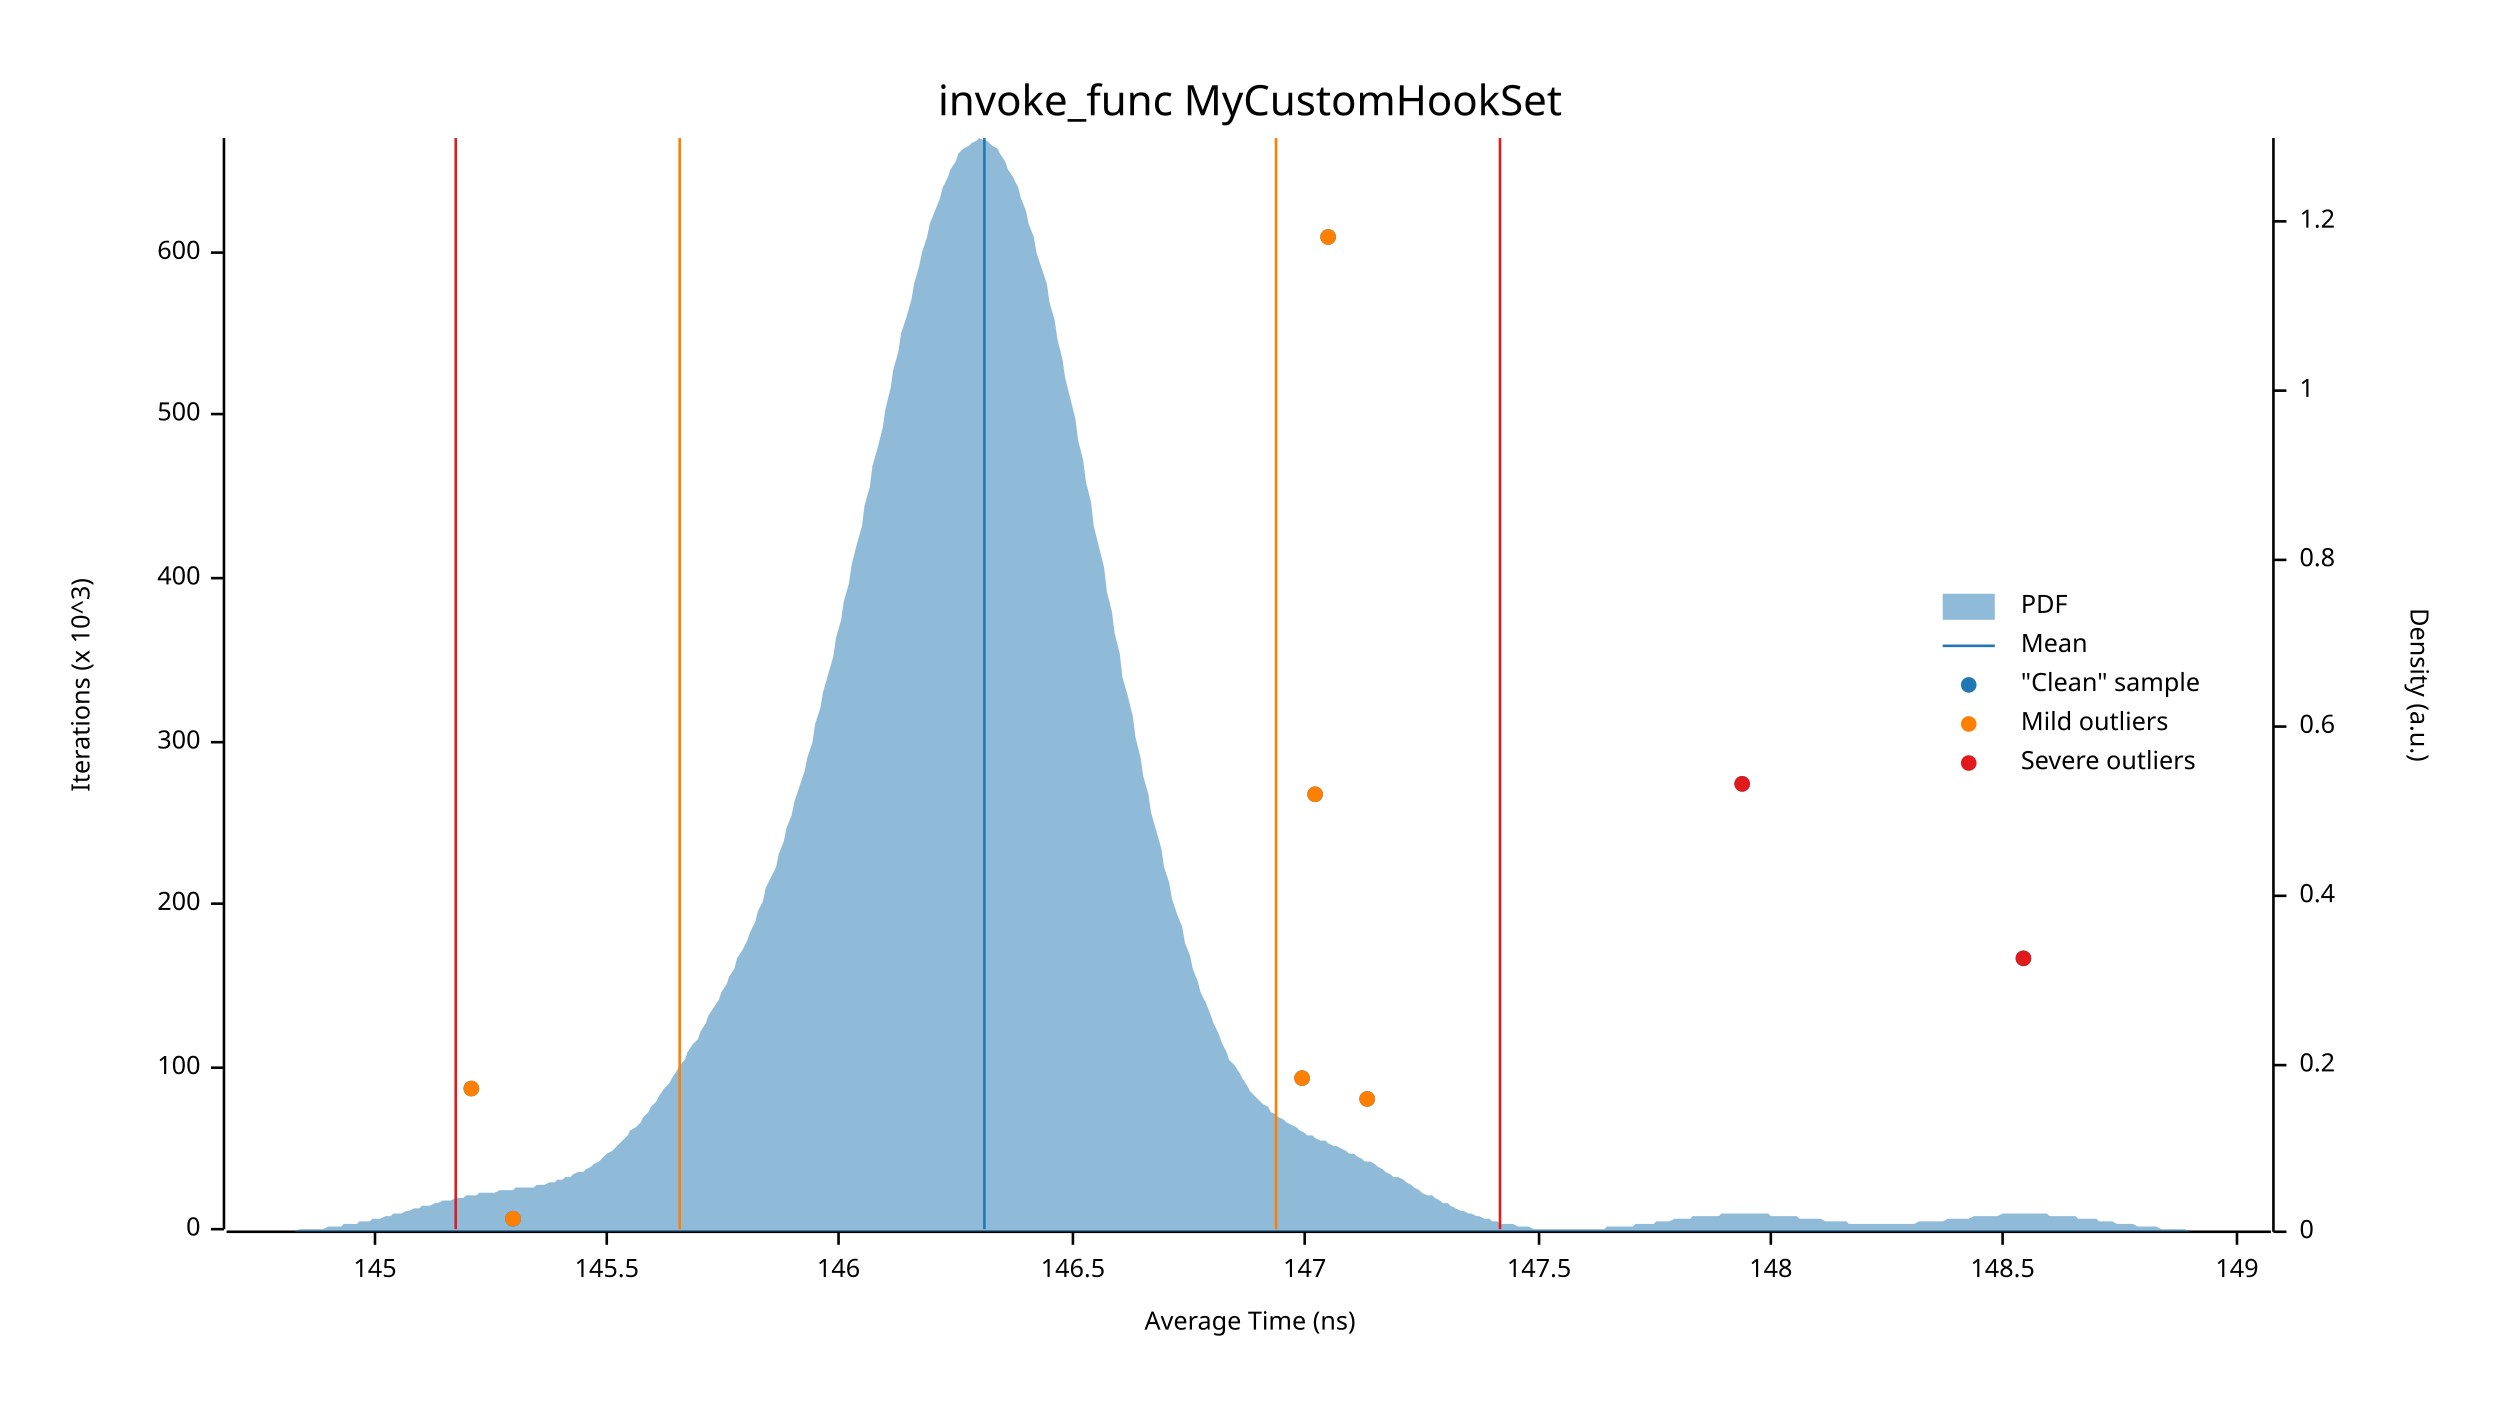
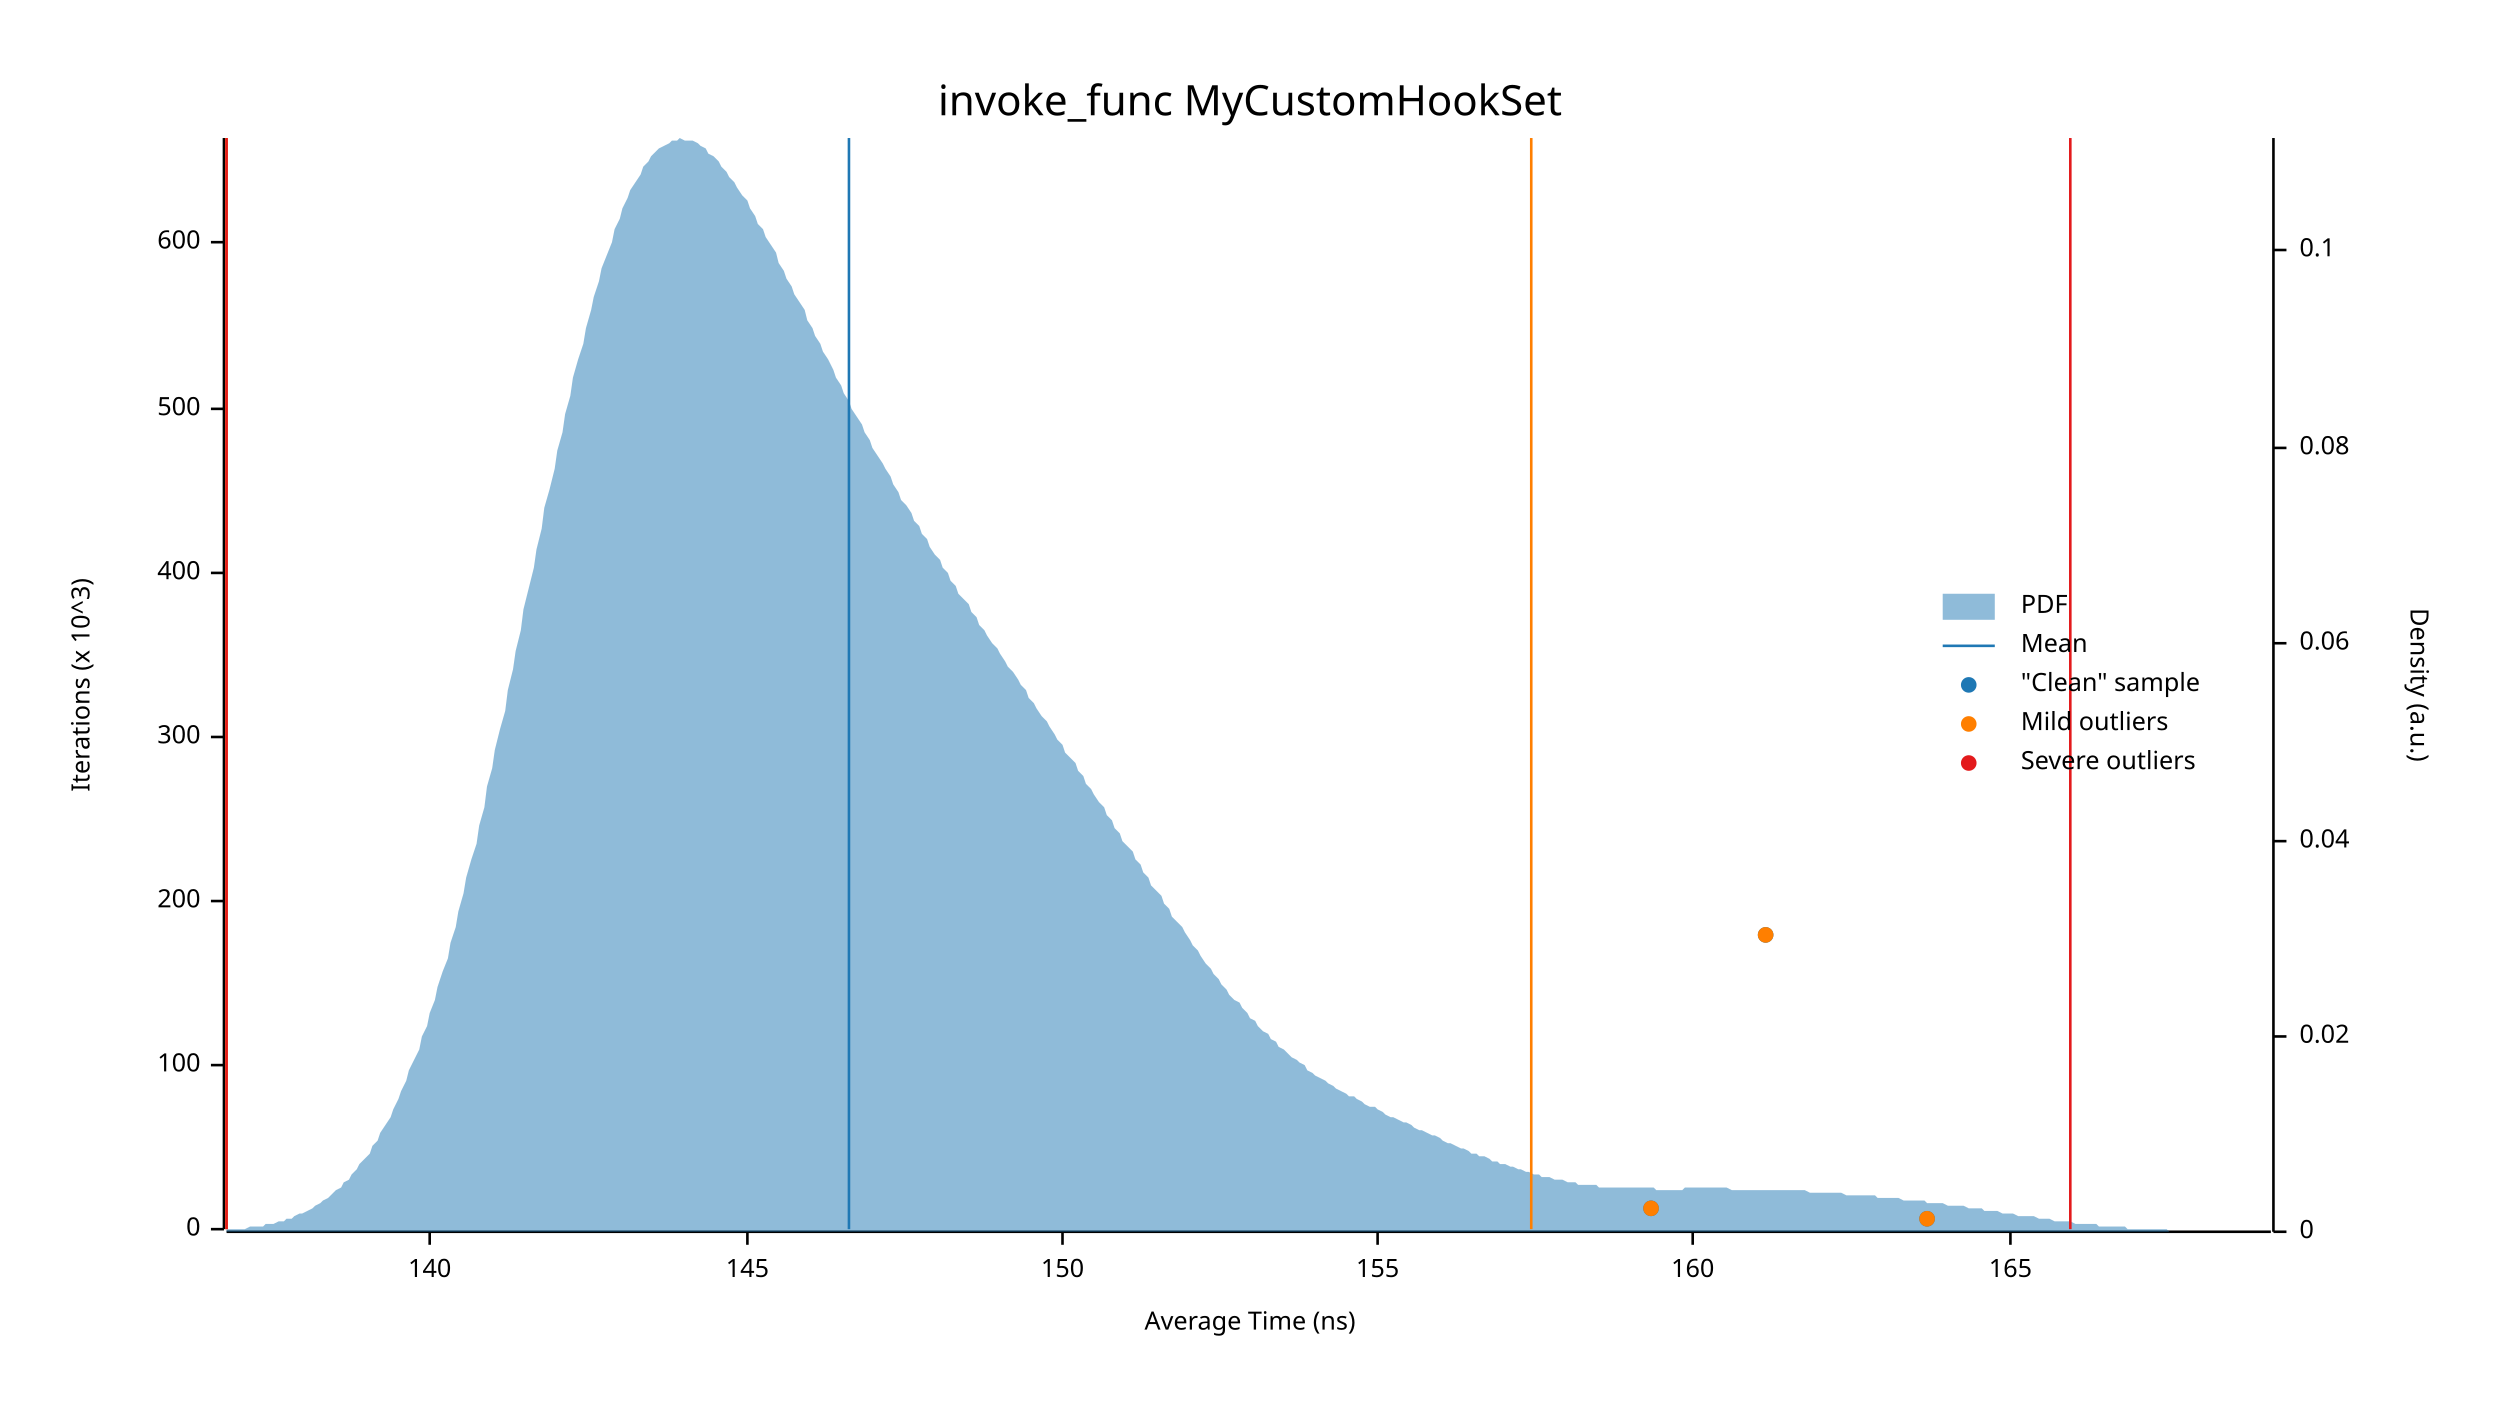
<svg xmlns="http://www.w3.org/2000/svg" width="960" height="540" viewBox="0 0 960 540">
  <text x="480" y="32" dy="0.76em" text-anchor="middle" font-family="sans-serif" font-size="16.129" opacity="1" fill="#000000">
invoke_func MyCustomHookSet
</text>
  <text x="27" y="263" dy="0.76em" text-anchor="middle" font-family="sans-serif" font-size="9.677" opacity="1" fill="#000000" transform="rotate(270, 27, 263)">
Iterations (x 10^3)
</text>
  <text x="480" y="513" dy="-0.5ex" text-anchor="middle" font-family="sans-serif" font-size="9.677" opacity="1" fill="#000000">
Average Time (ns)
</text>
  <polyline fill="none" opacity="1" stroke="#000000" stroke-width="1" points="86,53 86,472 " />
  <text x="77" y="472" dy="0.5ex" text-anchor="end" font-family="sans-serif" font-size="9.677" opacity="1" fill="#000000">
0
</text>
  <polyline fill="none" opacity="1" stroke="#000000" stroke-width="1" points="81,472 86,472 " />
-   <text x="77" y="410" dy="0.5ex" text-anchor="end" font-family="sans-serif" font-size="9.677" opacity="1" fill="#000000">
+   <text x="77" y="409" dy="0.5ex" text-anchor="end" font-family="sans-serif" font-size="9.677" opacity="1" fill="#000000">
100
</text>
-   <polyline fill="none" opacity="1" stroke="#000000" stroke-width="1" points="81,410 86,410 " />
-   <text x="77" y="347" dy="0.5ex" text-anchor="end" font-family="sans-serif" font-size="9.677" opacity="1" fill="#000000">
+   <polyline fill="none" opacity="1" stroke="#000000" stroke-width="1" points="81,409 86,409 " />
+   <text x="77" y="346" dy="0.5ex" text-anchor="end" font-family="sans-serif" font-size="9.677" opacity="1" fill="#000000">
200
</text>
-   <polyline fill="none" opacity="1" stroke="#000000" stroke-width="1" points="81,347 86,347 " />
-   <text x="77" y="285" dy="0.5ex" text-anchor="end" font-family="sans-serif" font-size="9.677" opacity="1" fill="#000000">
+   <polyline fill="none" opacity="1" stroke="#000000" stroke-width="1" points="81,346 86,346 " />
+   <text x="77" y="283" dy="0.5ex" text-anchor="end" font-family="sans-serif" font-size="9.677" opacity="1" fill="#000000">
300
</text>
-   <polyline fill="none" opacity="1" stroke="#000000" stroke-width="1" points="81,285 86,285 " />
-   <text x="77" y="222" dy="0.5ex" text-anchor="end" font-family="sans-serif" font-size="9.677" opacity="1" fill="#000000">
+   <polyline fill="none" opacity="1" stroke="#000000" stroke-width="1" points="81,283 86,283 " />
+   <text x="77" y="220" dy="0.5ex" text-anchor="end" font-family="sans-serif" font-size="9.677" opacity="1" fill="#000000">
400
</text>
-   <polyline fill="none" opacity="1" stroke="#000000" stroke-width="1" points="81,222 86,222 " />
-   <text x="77" y="159" dy="0.5ex" text-anchor="end" font-family="sans-serif" font-size="9.677" opacity="1" fill="#000000">
+   <polyline fill="none" opacity="1" stroke="#000000" stroke-width="1" points="81,220 86,220 " />
+   <text x="77" y="157" dy="0.5ex" text-anchor="end" font-family="sans-serif" font-size="9.677" opacity="1" fill="#000000">
500
</text>
-   <polyline fill="none" opacity="1" stroke="#000000" stroke-width="1" points="81,159 86,159 " />
-   <text x="77" y="97" dy="0.5ex" text-anchor="end" font-family="sans-serif" font-size="9.677" opacity="1" fill="#000000">
+   <polyline fill="none" opacity="1" stroke="#000000" stroke-width="1" points="81,157 86,157 " />
+   <text x="77" y="93" dy="0.5ex" text-anchor="end" font-family="sans-serif" font-size="9.677" opacity="1" fill="#000000">
600
</text>
-   <polyline fill="none" opacity="1" stroke="#000000" stroke-width="1" points="81,97 86,97 " />
+   <polyline fill="none" opacity="1" stroke="#000000" stroke-width="1" points="81,93 86,93 " />
  <polyline fill="none" opacity="1" stroke="#000000" stroke-width="1" points="87,473 872,473 " />
-   <text x="144" y="483" dy="0.76em" text-anchor="middle" font-family="sans-serif" font-size="9.677" opacity="1" fill="#000000">
+   <text x="165" y="483" dy="0.76em" text-anchor="middle" font-family="sans-serif" font-size="9.677" opacity="1" fill="#000000">
+ 140
+ </text>
+   <polyline fill="none" opacity="1" stroke="#000000" stroke-width="1" points="165,473 165,478 " />
+   <text x="287" y="483" dy="0.76em" text-anchor="middle" font-family="sans-serif" font-size="9.677" opacity="1" fill="#000000">
145
</text>
-   <polyline fill="none" opacity="1" stroke="#000000" stroke-width="1" points="144,473 144,478 " />
-   <text x="233" y="483" dy="0.76em" text-anchor="middle" font-family="sans-serif" font-size="9.677" opacity="1" fill="#000000">
- 145.5
+   <polyline fill="none" opacity="1" stroke="#000000" stroke-width="1" points="287,473 287,478 " />
+   <text x="408" y="483" dy="0.76em" text-anchor="middle" font-family="sans-serif" font-size="9.677" opacity="1" fill="#000000">
+ 150
</text>
-   <polyline fill="none" opacity="1" stroke="#000000" stroke-width="1" points="233,473 233,478 " />
-   <text x="322" y="483" dy="0.76em" text-anchor="middle" font-family="sans-serif" font-size="9.677" opacity="1" fill="#000000">
- 146
+   <polyline fill="none" opacity="1" stroke="#000000" stroke-width="1" points="408,473 408,478 " />
+   <text x="529" y="483" dy="0.76em" text-anchor="middle" font-family="sans-serif" font-size="9.677" opacity="1" fill="#000000">
+ 155
</text>
-   <polyline fill="none" opacity="1" stroke="#000000" stroke-width="1" points="322,473 322,478 " />
-   <text x="412" y="483" dy="0.76em" text-anchor="middle" font-family="sans-serif" font-size="9.677" opacity="1" fill="#000000">
- 146.5
+   <polyline fill="none" opacity="1" stroke="#000000" stroke-width="1" points="529,473 529,478 " />
+   <text x="650" y="483" dy="0.76em" text-anchor="middle" font-family="sans-serif" font-size="9.677" opacity="1" fill="#000000">
+ 160
</text>
-   <polyline fill="none" opacity="1" stroke="#000000" stroke-width="1" points="412,473 412,478 " />
-   <text x="501" y="483" dy="0.76em" text-anchor="middle" font-family="sans-serif" font-size="9.677" opacity="1" fill="#000000">
- 147
+   <polyline fill="none" opacity="1" stroke="#000000" stroke-width="1" points="650,473 650,478 " />
+   <text x="772" y="483" dy="0.76em" text-anchor="middle" font-family="sans-serif" font-size="9.677" opacity="1" fill="#000000">
+ 165
</text>
-   <polyline fill="none" opacity="1" stroke="#000000" stroke-width="1" points="501,473 501,478 " />
-   <text x="591" y="483" dy="0.76em" text-anchor="middle" font-family="sans-serif" font-size="9.677" opacity="1" fill="#000000">
- 147.5
- </text>
-   <polyline fill="none" opacity="1" stroke="#000000" stroke-width="1" points="591,473 591,478 " />
-   <text x="680" y="483" dy="0.76em" text-anchor="middle" font-family="sans-serif" font-size="9.677" opacity="1" fill="#000000">
- 148
- </text>
-   <polyline fill="none" opacity="1" stroke="#000000" stroke-width="1" points="680,473 680,478 " />
-   <text x="769" y="483" dy="0.76em" text-anchor="middle" font-family="sans-serif" font-size="9.677" opacity="1" fill="#000000">
- 148.5
- </text>
-   <polyline fill="none" opacity="1" stroke="#000000" stroke-width="1" points="769,473 769,478 " />
-   <text x="859" y="483" dy="0.76em" text-anchor="middle" font-family="sans-serif" font-size="9.677" opacity="1" fill="#000000">
- 149
- </text>
-   <polyline fill="none" opacity="1" stroke="#000000" stroke-width="1" points="859,473 859,478 " />
+   <polyline fill="none" opacity="1" stroke="#000000" stroke-width="1" points="772,473 772,478 " />
  <text x="933" y="263" dy="0.76em" text-anchor="middle" font-family="sans-serif" font-size="9.677" opacity="1" fill="#000000" transform="rotate(90, 933, 263)">
Density (a.u.)
</text>
  <polyline fill="none" opacity="1" stroke="#000000" stroke-width="1" points="873,53 873,473 " />
  <text x="883" y="473" dy="0.5ex" text-anchor="start" font-family="sans-serif" font-size="9.677" opacity="1" fill="#000000">
0
</text>
  <polyline fill="none" opacity="1" stroke="#000000" stroke-width="1" points="873,473 878,473 " />
-   <text x="883" y="409" dy="0.5ex" text-anchor="start" font-family="sans-serif" font-size="9.677" opacity="1" fill="#000000">
- 0.2
+   <text x="883" y="398" dy="0.5ex" text-anchor="start" font-family="sans-serif" font-size="9.677" opacity="1" fill="#000000">
+ 0.02
</text>
-   <polyline fill="none" opacity="1" stroke="#000000" stroke-width="1" points="873,409 878,409 " />
-   <text x="883" y="344" dy="0.5ex" text-anchor="start" font-family="sans-serif" font-size="9.677" opacity="1" fill="#000000">
- 0.4
+   <polyline fill="none" opacity="1" stroke="#000000" stroke-width="1" points="873,398 878,398 " />
+   <text x="883" y="323" dy="0.5ex" text-anchor="start" font-family="sans-serif" font-size="9.677" opacity="1" fill="#000000">
+ 0.04
</text>
-   <polyline fill="none" opacity="1" stroke="#000000" stroke-width="1" points="873,344 878,344 " />
-   <text x="883" y="279" dy="0.5ex" text-anchor="start" font-family="sans-serif" font-size="9.677" opacity="1" fill="#000000">
- 0.6
+   <polyline fill="none" opacity="1" stroke="#000000" stroke-width="1" points="873,323 878,323 " />
+   <text x="883" y="247" dy="0.5ex" text-anchor="start" font-family="sans-serif" font-size="9.677" opacity="1" fill="#000000">
+ 0.06
</text>
-   <polyline fill="none" opacity="1" stroke="#000000" stroke-width="1" points="873,279 878,279 " />
-   <text x="883" y="215" dy="0.5ex" text-anchor="start" font-family="sans-serif" font-size="9.677" opacity="1" fill="#000000">
- 0.8
+   <polyline fill="none" opacity="1" stroke="#000000" stroke-width="1" points="873,247 878,247 " />
+   <text x="883" y="172" dy="0.5ex" text-anchor="start" font-family="sans-serif" font-size="9.677" opacity="1" fill="#000000">
+ 0.08
</text>
-   <polyline fill="none" opacity="1" stroke="#000000" stroke-width="1" points="873,215 878,215 " />
-   <text x="883" y="150" dy="0.5ex" text-anchor="start" font-family="sans-serif" font-size="9.677" opacity="1" fill="#000000">
- 1
+   <polyline fill="none" opacity="1" stroke="#000000" stroke-width="1" points="873,172 878,172 " />
+   <text x="883" y="96" dy="0.5ex" text-anchor="start" font-family="sans-serif" font-size="9.677" opacity="1" fill="#000000">
+ 0.1
</text>
-   <polyline fill="none" opacity="1" stroke="#000000" stroke-width="1" points="873,150 878,150 " />
-   <text x="883" y="85" dy="0.5ex" text-anchor="start" font-family="sans-serif" font-size="9.677" opacity="1" fill="#000000">
- 1.2
- </text>
-   <polyline fill="none" opacity="1" stroke="#000000" stroke-width="1" points="873,85 878,85 " />
-   <polygon opacity="0.5" fill="#1F78B4" points="87,473 88,473 90,473 91,473 93,473 94,473 96,473 98,473 99,473 101,473 102,473 104,473 105,473 107,473 109,473 110,473 112,473 113,473 115,472 116,472 118,472 120,472 121,472 123,472 124,472 126,471 127,471 129,471 131,471 132,470 134,470 135,470 137,470 138,469 140,469 142,469 143,468 145,468 146,468 148,467 150,467 151,466 153,466 154,466 156,465 157,465 159,464 161,464 162,463 164,463 165,463 167,462 168,462 170,461 172,461 173,461 175,460 176,460 178,460 179,459 181,459 183,459 184,458 186,458 187,458 189,458 190,458 192,457 194,457 195,457 197,457 198,456 200,456 201,456 203,456 205,456 206,455 208,455 209,455 211,454 213,454 214,453 216,453 217,452 219,452 220,451 222,450 224,450 225,449 227,448 228,447 230,446 231,445 233,443 235,442 236,441 238,439 239,438 241,436 242,434 244,433 246,431 247,429 249,427 250,425 252,423 253,421 255,418 257,416 258,414 260,411 261,409 263,407 264,404 266,401 268,399 269,396 271,393 272,390 274,387 276,384 277,381 279,378 280,375 282,372 283,368 285,365 287,361 288,358 290,354 291,350 293,346 294,341 296,337 298,333 299,328 301,323 302,318 304,313 305,308 307,302 309,296 310,291 312,285 313,278 315,272 316,266 318,259 320,252 321,245 323,238 324,231 326,224 327,217 329,209 331,202 332,194 334,187 335,179 337,172 339,164 340,157 342,149 343,142 345,135 346,128 348,122 350,115 351,109 353,102 354,97 356,91 357,86 359,81 361,76 362,72 364,68 365,65 367,62 368,59 370,57 372,56 373,55 375,54 376,53 378,54 379,54 381,56 383,57 384,59 386,62 387,65 389,68 391,72 392,76 394,81 395,86 397,91 398,97 400,103 402,109 403,116 405,123 406,130 408,138 409,145 411,153 413,161 414,169 416,177 417,185 419,193 420,202 422,210 424,218 425,227 427,235 428,243 430,251 431,260 433,267 435,275 436,283 438,291 439,298 441,305 442,312 444,319 446,326 447,333 449,339 450,345 452,351 454,356 455,362 457,367 458,372 460,377 461,381 463,385 465,390 466,393 468,397 469,400 471,404 472,407 474,409 476,412 477,414 479,417 480,419 482,421 483,422 485,424 487,425 488,427 490,428 491,429 493,430 494,431 496,432 498,433 499,434 501,435 502,436 504,436 505,437 507,438 509,438 510,439 512,440 513,440 515,441 517,442 518,443 520,443 521,444 523,445 524,446 526,446 528,447 529,448 531,449 532,450 534,451 535,452 537,452 539,453 540,454 542,455 543,456 545,457 546,458 548,459 550,459 551,460 553,461 554,462 556,462 557,463 559,464 561,465 562,465 564,466 565,466 567,467 568,467 570,468 572,468 573,469 575,469 576,470 578,470 580,470 581,470 583,471 584,471 586,471 587,471 589,472 591,472 592,472 594,472 595,472 597,472 598,472 600,472 602,472 603,472 605,472 606,472 608,472 609,472 611,472 613,472 614,472 616,472 617,471 619,471 620,471 622,471 624,471 625,471 627,471 628,470 630,470 632,470 633,470 635,470 636,469 638,469 639,469 641,469 643,468 644,468 646,468 647,468 649,468 650,467 652,467 654,467 655,467 657,467 658,467 660,467 661,466 663,466 665,466 666,466 668,466 669,466 671,466 672,466 674,466 676,466 677,466 679,466 680,467 682,467 683,467 685,467 687,467 688,467 690,467 691,468 693,468 695,468 696,468 698,468 699,468 701,469 702,469 704,469 706,469 707,469 709,469 710,470 712,470 713,470 715,470 717,470 718,470 720,470 721,470 723,470 724,470 726,470 728,470 729,470 731,470 732,470 734,470 735,470 737,469 739,469 740,469 742,469 743,469 745,469 746,469 748,468 750,468 751,468 753,468 754,468 756,468 758,467 759,467 761,467 762,467 764,467 765,467 767,467 769,466 770,466 772,466 773,466 775,466 776,466 778,466 780,466 781,466 783,466 784,466 786,466 787,467 789,467 791,467 792,467 794,467 795,467 797,467 798,468 800,468 802,468 803,468 805,468 806,469 808,469 809,469 811,469 813,470 814,470 816,470 817,470 819,470 821,471 822,471 824,471 825,471 827,471 828,471 830,472 832,472 833,472 835,472 836,472 838,472 839,472 841,473 843,473 844,473 846,473 847,473 849,473 850,473 852,473 854,473 855,473 857,473 858,473 860,473 861,473 863,473 865,473 866,473 868,473 869,473 871,473 873,473 873,473 87,473 " />
-   <polyline fill="none" opacity="1" stroke="#1F78B4" stroke-width="1" points="378,472 378,53 " />
-   <polyline fill="none" opacity="1" stroke="#FF7F00" stroke-width="1" points="261,472 261,53 " />
-   <polyline fill="none" opacity="1" stroke="#FF7F00" stroke-width="1" points="490,472 490,53 " />
-   <polyline fill="none" opacity="1" stroke="#E31A1C" stroke-width="1" points="175,472 175,53 " />
-   <polyline fill="none" opacity="1" stroke="#E31A1C" stroke-width="1" points="576,472 576,53 " />
-   <circle cx="197" cy="468" r="3" opacity="1" fill="#1F78B4" stroke="none" stroke-width="1" />
-   <circle cx="525" cy="422" r="3" opacity="1" fill="#1F78B4" stroke="none" stroke-width="1" />
-   <circle cx="181" cy="418" r="3" opacity="1" fill="#1F78B4" stroke="none" stroke-width="1" />
-   <circle cx="500" cy="414" r="3" opacity="1" fill="#1F78B4" stroke="none" stroke-width="1" />
-   <circle cx="777" cy="368" r="3" opacity="1" fill="#1F78B4" stroke="none" stroke-width="1" />
-   <circle cx="505" cy="305" r="3" opacity="1" fill="#1F78B4" stroke="none" stroke-width="1" />
-   <circle cx="669" cy="301" r="3" opacity="1" fill="#1F78B4" stroke="none" stroke-width="1" />
-   <circle cx="510" cy="91" r="3" opacity="1" fill="#1F78B4" stroke="none" stroke-width="1" />
-   <circle cx="197" cy="468" r="3" opacity="1" fill="#FF7F00" stroke="none" stroke-width="1" />
-   <circle cx="525" cy="422" r="3" opacity="1" fill="#FF7F00" stroke="none" stroke-width="1" />
-   <circle cx="181" cy="418" r="3" opacity="1" fill="#FF7F00" stroke="none" stroke-width="1" />
-   <circle cx="500" cy="414" r="3" opacity="1" fill="#FF7F00" stroke="none" stroke-width="1" />
-   <circle cx="505" cy="305" r="3" opacity="1" fill="#FF7F00" stroke="none" stroke-width="1" />
-   <circle cx="510" cy="91" r="3" opacity="1" fill="#FF7F00" stroke="none" stroke-width="1" />
-   <circle cx="777" cy="368" r="3" opacity="1" fill="#E31A1C" stroke="none" stroke-width="1" />
-   <circle cx="669" cy="301" r="3" opacity="1" fill="#E31A1C" stroke="none" stroke-width="1" />
+   <polyline fill="none" opacity="1" stroke="#000000" stroke-width="1" points="873,96 878,96 " />
+   <polygon opacity="0.5" fill="#1F78B4" points="87,472 88,472 90,472 91,472 93,472 94,472 96,471 98,471 99,471 101,471 102,470 104,470 105,470 107,469 109,469 110,468 112,468 113,467 115,466 116,466 118,465 120,464 121,463 123,462 124,461 126,460 127,459 129,457 131,456 132,454 134,453 135,451 137,449 138,447 140,445 142,443 143,440 145,438 146,435 148,432 150,429 151,426 153,422 154,419 156,415 157,411 159,407 161,403 162,398 164,394 165,389 167,384 168,379 170,373 172,368 173,362 175,356 176,350 178,343 179,337 181,330 183,324 184,317 186,310 187,302 189,295 190,288 192,280 194,273 195,265 197,257 198,250 200,242 201,234 203,226 205,218 206,211 208,203 209,195 211,188 213,180 214,173 216,166 217,159 219,152 220,145 222,138 224,132 225,126 227,119 228,114 230,108 231,103 233,98 235,93 236,88 238,84 239,80 241,76 242,73 244,70 246,67 247,64 249,62 250,60 252,58 253,57 255,56 257,55 258,54 260,54 261,53 263,54 264,54 266,54 268,55 269,56 271,57 272,59 274,60 276,62 277,64 279,66 280,68 282,70 283,72 285,75 287,77 288,80 290,83 291,86 293,88 294,91 296,94 298,97 299,101 301,104 302,107 304,110 305,113 307,116 309,119 310,123 312,126 313,129 315,132 316,135 318,138 320,142 321,145 323,148 324,151 326,154 327,157 329,160 331,163 332,166 334,169 335,172 337,175 339,178 340,180 342,183 343,186 345,189 346,192 348,194 350,197 351,200 353,202 354,205 356,207 357,210 359,213 361,215 362,218 364,220 365,223 367,225 368,228 370,230 372,232 373,235 375,237 376,240 378,242 379,244 381,247 383,249 384,251 386,254 387,256 389,258 391,261 392,263 394,265 395,268 397,270 398,272 400,275 402,277 403,279 405,282 406,284 408,286 409,289 411,291 413,293 414,296 416,298 417,301 419,303 420,305 422,308 424,310 425,313 427,315 428,318 430,320 431,323 433,325 435,327 436,330 438,332 439,335 441,337 442,340 444,342 446,344 447,347 449,349 450,352 452,354 454,356 455,358 457,361 458,363 460,365 461,367 463,370 465,372 466,374 468,376 469,378 471,380 472,382 474,384 476,385 477,387 479,389 480,391 482,392 483,394 485,396 487,397 488,399 490,400 491,402 493,403 494,404 496,406 498,407 499,408 501,409 502,411 504,412 505,413 507,414 509,415 510,416 512,417 513,418 515,419 517,420 518,421 520,421 521,422 523,423 524,424 526,425 528,425 529,426 531,427 532,428 534,429 535,429 537,430 539,431 540,431 542,432 543,433 545,434 546,434 548,435 550,436 551,436 553,437 554,438 556,439 557,439 559,440 561,441 562,441 564,442 565,443 567,443 568,444 570,444 572,445 573,446 575,446 576,447 578,447 580,448 581,448 583,449 584,449 586,450 587,450 589,451 591,451 592,452 594,452 595,452 597,453 598,453 600,453 602,454 603,454 605,454 606,455 608,455 609,455 611,455 613,455 614,456 616,456 617,456 619,456 620,456 622,456 624,456 625,456 627,456 628,456 630,456 632,456 633,456 635,456 636,457 638,457 639,457 641,457 643,457 644,457 646,457 647,456 649,456 650,456 652,456 654,456 655,456 657,456 658,456 660,456 661,456 663,456 665,457 666,457 668,457 669,457 671,457 672,457 674,457 676,457 677,457 679,457 680,457 682,457 683,457 685,457 687,457 688,457 690,457 691,457 693,457 695,458 696,458 698,458 699,458 701,458 702,458 704,458 706,458 707,458 709,459 710,459 712,459 713,459 715,459 717,459 718,459 720,459 721,460 723,460 724,460 726,460 728,460 729,460 731,461 732,461 734,461 735,461 737,461 739,461 740,462 742,462 743,462 745,462 746,462 748,463 750,463 751,463 753,463 754,463 756,464 758,464 759,464 761,464 762,465 764,465 765,465 767,465 769,466 770,466 772,466 773,466 775,467 776,467 778,467 780,467 781,467 783,468 784,468 786,468 787,468 789,469 791,469 792,469 794,469 795,469 797,470 798,470 800,470 802,470 803,470 805,470 806,471 808,471 809,471 811,471 813,471 814,471 816,471 817,472 819,472 821,472 822,472 824,472 825,472 827,472 828,472 830,472 832,472 833,473 835,473 836,473 838,473 839,473 841,473 843,473 844,473 846,473 847,473 849,473 850,473 852,473 854,473 855,473 857,473 858,473 860,473 861,473 863,473 865,473 866,473 868,473 869,473 871,473 873,473 873,473 87,473 " />
+   <polyline fill="none" opacity="1" stroke="#1F78B4" stroke-width="1" points="326,472 326,53 " />
+   <polyline fill="none" opacity="1" stroke="#FF7F00" stroke-width="1" points="87,472 87,53 " />
+   <polyline fill="none" opacity="1" stroke="#FF7F00" stroke-width="1" points="588,472 588,53 " />
+   <polyline fill="none" opacity="1" stroke="#E31A1C" stroke-width="1" points="87,472 87,53 " />
+   <polyline fill="none" opacity="1" stroke="#E31A1C" stroke-width="1" points="795,472 795,53 " />
+   <circle cx="740" cy="468" r="3" opacity="1" fill="#1F78B4" stroke="none" stroke-width="1" />
+   <circle cx="634" cy="464" r="3" opacity="1" fill="#1F78B4" stroke="none" stroke-width="1" />
+   <circle cx="678" cy="359" r="3" opacity="1" fill="#1F78B4" stroke="none" stroke-width="1" />
+   <circle cx="740" cy="468" r="3" opacity="1" fill="#FF7F00" stroke="none" stroke-width="1" />
+   <circle cx="634" cy="464" r="3" opacity="1" fill="#FF7F00" stroke="none" stroke-width="1" />
+   <circle cx="678" cy="359" r="3" opacity="1" fill="#FF7F00" stroke="none" stroke-width="1" />
  <text x="776" y="228" dy="0.76em" text-anchor="start" font-family="sans-serif" font-size="9.677" opacity="1" fill="#000000">
PDF
</text>
  <text x="776" y="243" dy="0.76em" text-anchor="start" font-family="sans-serif" font-size="9.677" opacity="1" fill="#000000">
Mean
</text>
  <text x="776" y="258" dy="0.76em" text-anchor="start" font-family="sans-serif" font-size="9.677" opacity="1" fill="#000000">
"Clean" sample
</text>
  <text x="776" y="273" dy="0.76em" text-anchor="start" font-family="sans-serif" font-size="9.677" opacity="1" fill="#000000">
Mild outliers
</text>
  <text x="776" y="288" dy="0.76em" text-anchor="start" font-family="sans-serif" font-size="9.677" opacity="1" fill="#000000">
Severe outliers
</text>
  <rect x="746" y="228" width="20" height="10" opacity="0.5" fill="#1F78B4" stroke="none" />
  <polyline fill="none" opacity="1" stroke="#1F78B4" stroke-width="1" points="746,248 766,248 " />
  <circle cx="756" cy="263" r="3" opacity="1" fill="#1F78B4" stroke="none" stroke-width="1" />
  <circle cx="756" cy="278" r="3" opacity="1" fill="#FF7F00" stroke="none" stroke-width="1" />
  <circle cx="756" cy="293" r="3" opacity="1" fill="#E31A1C" stroke="none" stroke-width="1" />
</svg>
